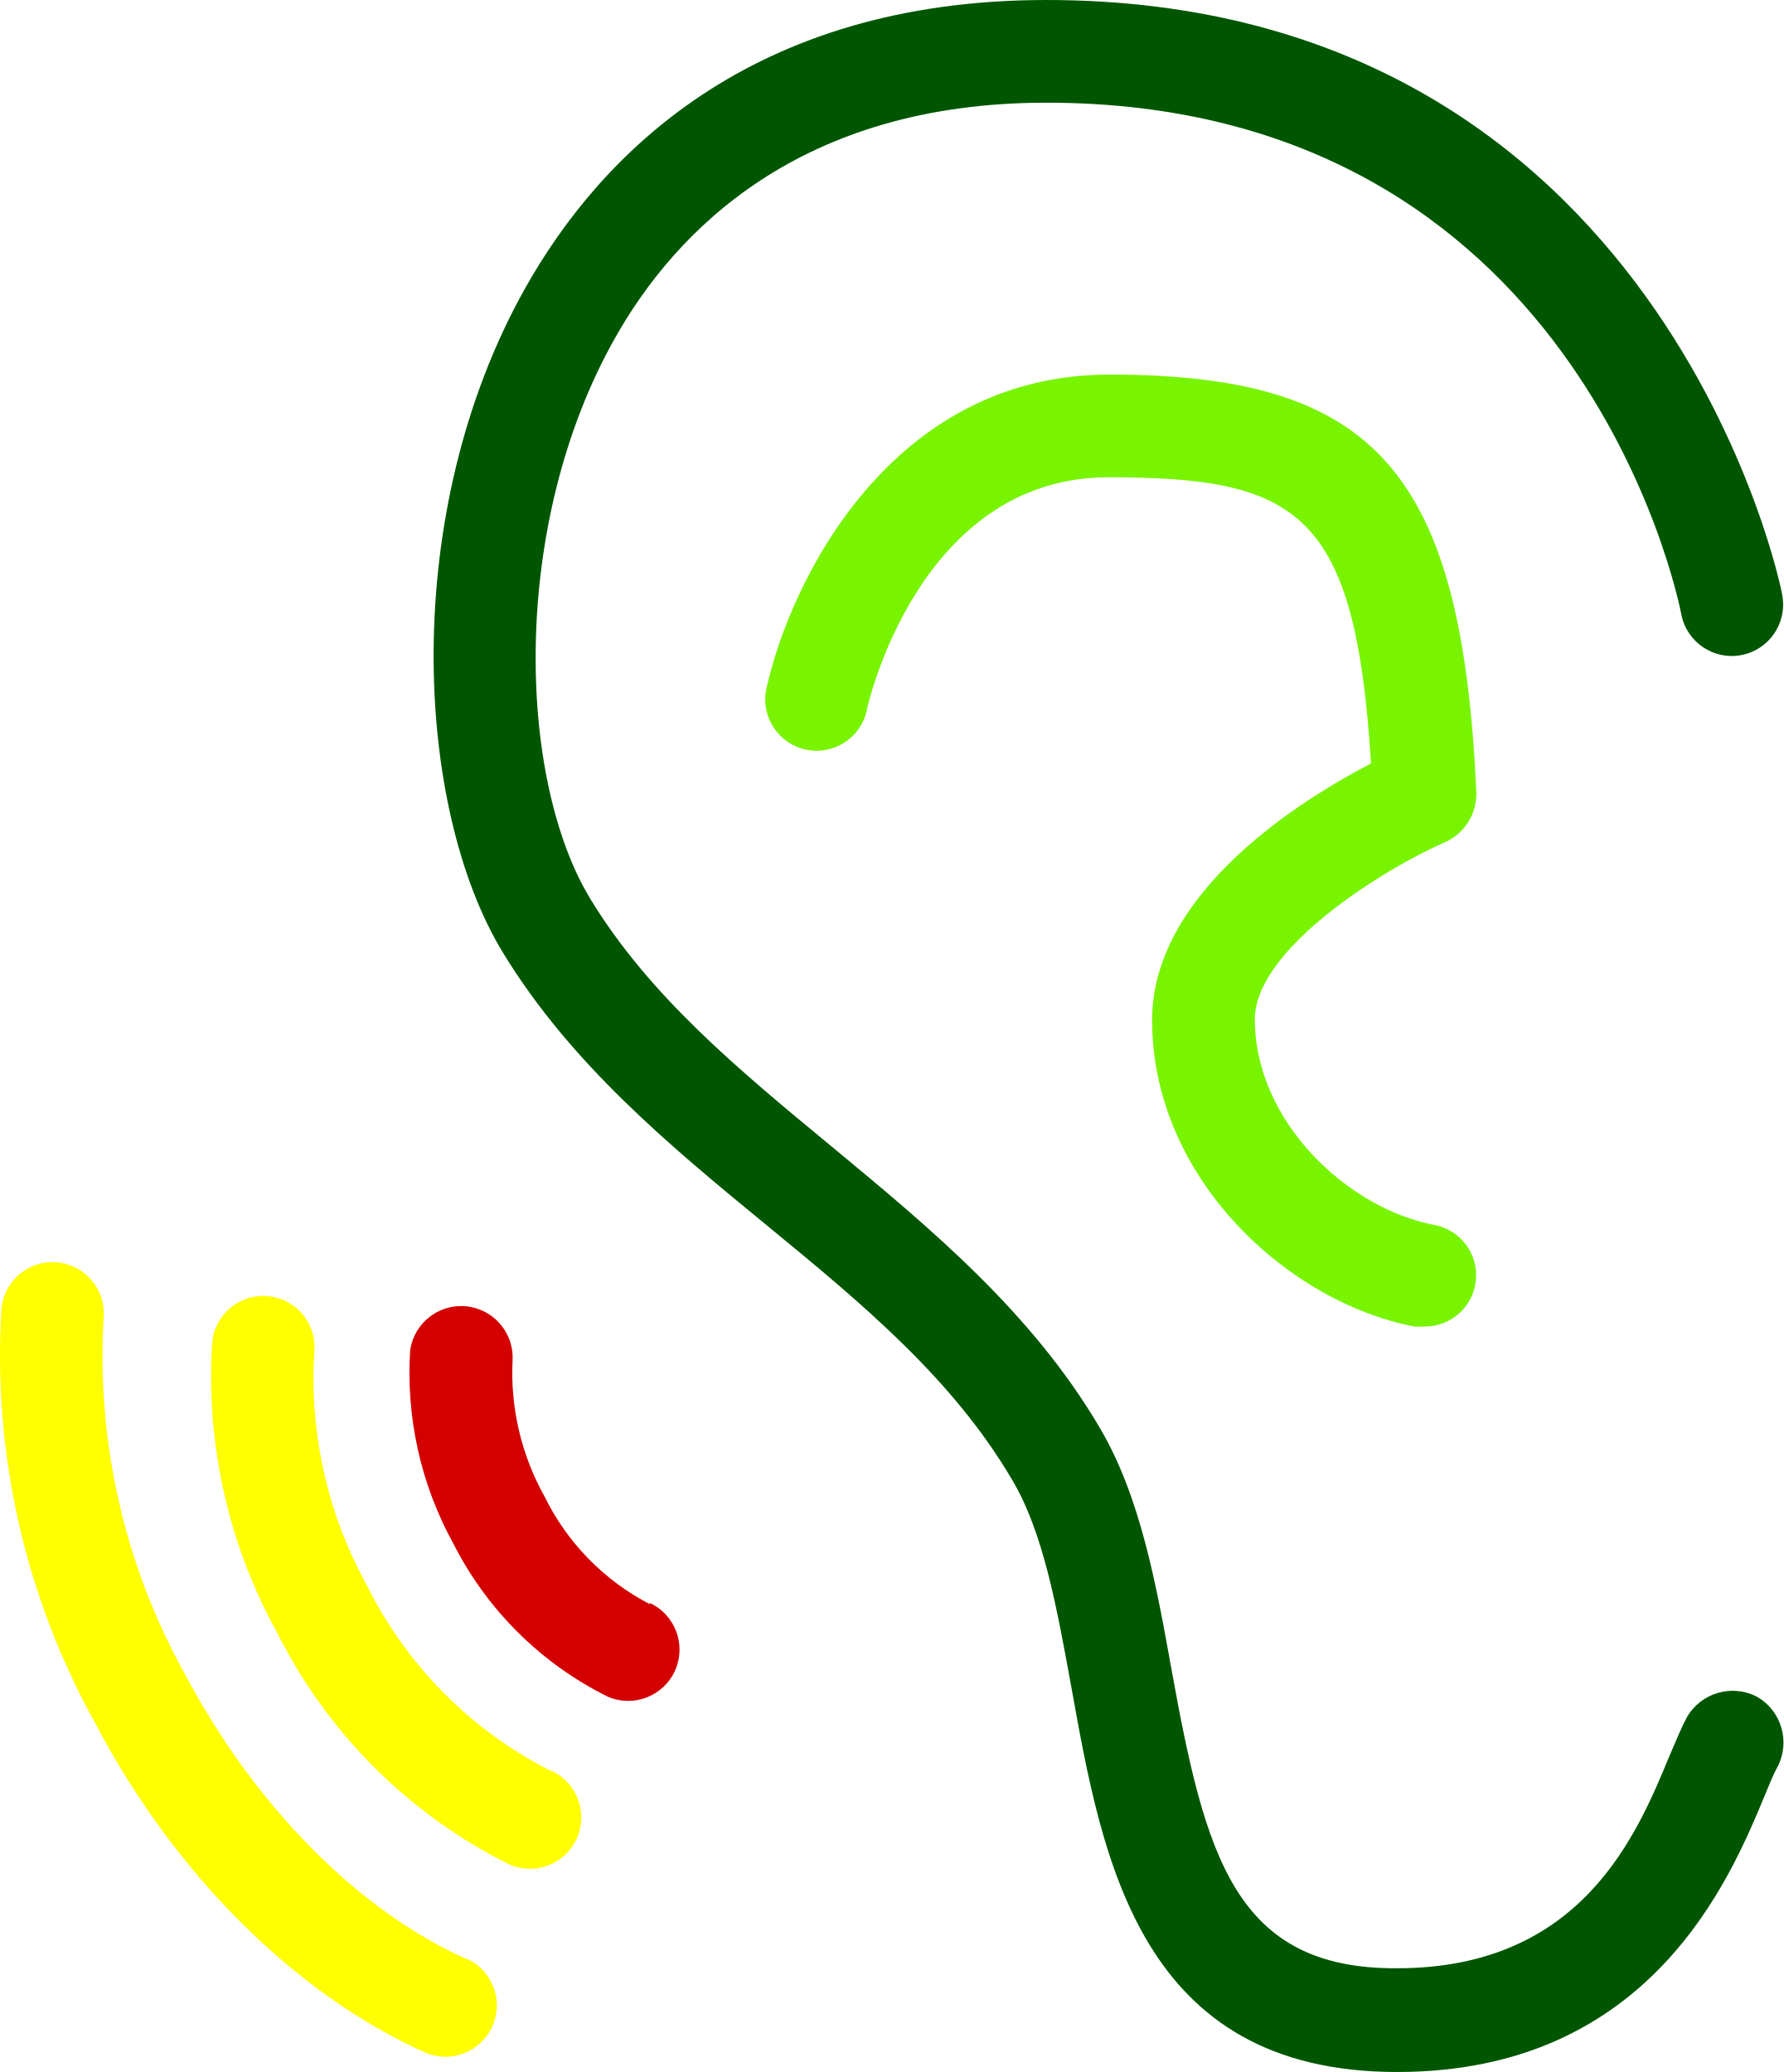
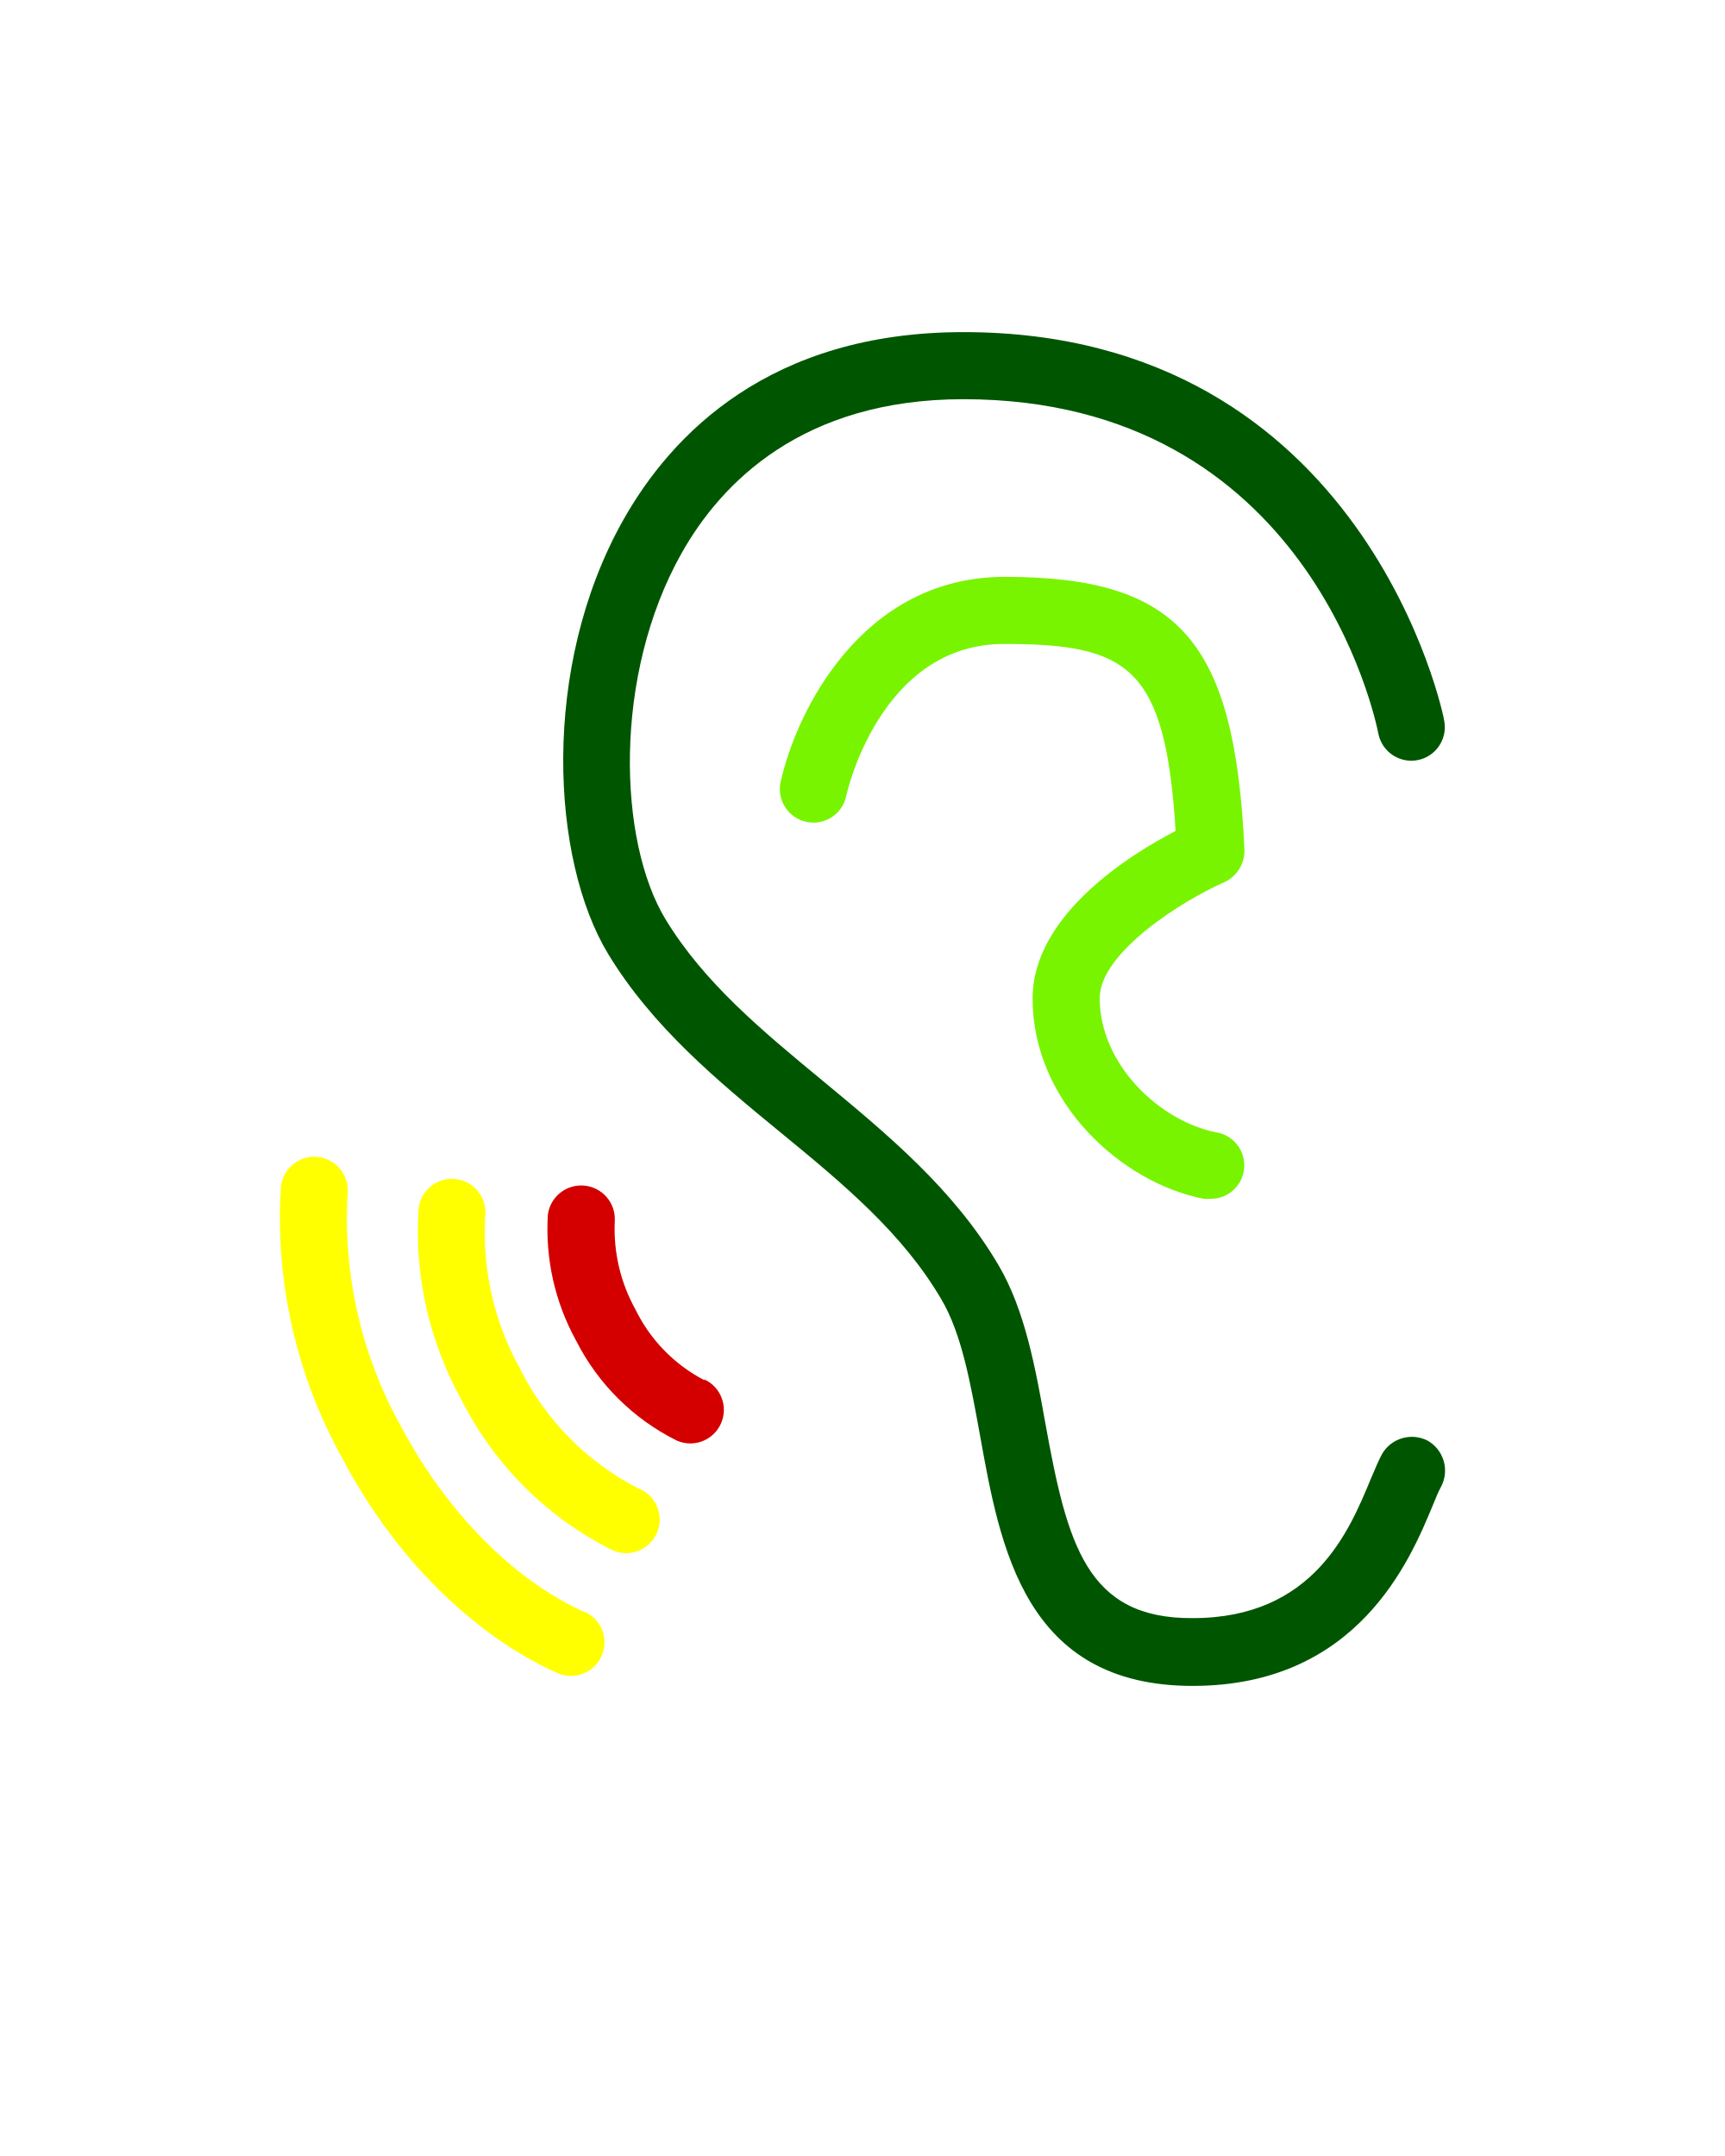
- <svg xmlns="http://www.w3.org/2000/svg" data-name="Layer 1" viewBox="0 0 67.544 78.49" x="0px" y="0px" version="1.1" id="ear-icon" width="67.544" height="78.49">
+ <svg xmlns="http://www.w3.org/2000/svg" data-name="Layer 1" viewBox="0 0 100 125" x="0px" y="0px" version="1.1" id="ear-icon" width="100" height="125">
  <defs id="defs853" />
-   <path d="m 24.613,60.77 a 9.12,9.12 0 0 1 -4,-4.1 9.61,9.61 0 0 1 -1.2,-5.16 1.95,1.95 0 0 0 -3.88,-0.35 13.41,13.41 0 0 0 1.64,7.32 13.06,13.06 0 0 0 5.84,5.79 1.945,1.945 0 0 0 1.59,-3.55 z" id="path835" style="fill:#d40000" />
-   <path d="m 20.833,67.07 a 15.66,15.66 0 0 1 -6.93,-7 16.22,16.22 0 0 1 -2,-8.84 1.943,1.943 0 1 0 -3.87,-0.35 20.11,20.11 0 0 0 2.48,11 19.59,19.59 0 0 0 8.78,8.75 1.945,1.945 0 0 0 1.59,-3.55 z" id="path837" style="fill:#ffff00;fill-opacity:1" />
-   <path d="m 17.683,74.22 c -4.12,-1.85 -8,-5.77 -10.65,-10.75 a 24.8,24.8 0 0 1 -3.11,-13.52 A 1.943,1.943 0 1 0 0.053,49.6 28.7,28.7 0 0 0 3.603,65.27 c 3,5.73 7.59,10.28 12.49,12.48 a 1.945,1.945 0 0 0 1.59,-3.55 z" id="path839" style="fill:#ffff00" />
-   <path d="m 66.533,64.27 a 2,2 0 0 0 -2.64,0.77 c -0.19,0.35 -0.4,0.85 -0.66,1.46 -1.24,3 -3.32,8.06 -10.32,8.06 -6.16,0.04 -7.27,-4.29 -8.54,-11.29 -0.58,-3.23 -1.18,-6.57 -2.72,-9.18 -2.58,-4.39 -6.44,-7.58 -10.17,-10.67 -3.55,-2.93 -6.89,-5.7 -9.12,-9.36 -2.77,-4.55 -3.06,-14.17 0.92,-21.24 2.29,-4.07 7,-8.93 16.34,-8.93 20.07,0 23.91,18.62 24.06,19.42 a 1.945,1.945 0 0 0 3.82,-0.73 c 0,-0.23 -4.55,-22.58 -27.88,-22.58 -11.23,0 -16.93,5.93 -19.73,10.91 -4.79,8.53 -4.18,19.7 -0.85,25.17 2.57,4.22 6.33,7.33 10,10.34 3.67,3.01 7.06,5.84 9.29,9.64 1.19,2 1.7,4.88 2.25,7.9 1.17,6.5 2.58,14.53 12.33,14.53 9.6,0 12.62,-7.34 13.92,-10.47 0.18,-0.44 0.33,-0.81 0.47,-1.06 a 2,2 0 0 0 -0.77,-2.69 z" id="path841" style="fill:#005600;fill-opacity:1" />
-   <path d="m 54.753,31.89 a 2,2 0 0 0 1.16,-1.87 c -0.55,-12.13 -3.79,-15.83 -13.9,-15.83 -8.28,0 -12.1,7.82 -13,11.95 a 1.946,1.946 0 0 0 3.81,0.79 c 0,-0.09 1.93,-8.85 9.15,-8.85 7.22,0 9.36,1.31 9.95,10.84 -2.63,1.37 -8.29,4.87 -8.29,9.72 0,6 5.15,10.69 9.93,11.61 a 2,2 0 0 0 0.37,0 1.94,1.94 0 0 0 0.37,-3.85 c -3.27,-0.63 -6.78,-3.92 -6.78,-7.79 0.01,-2.66 4.85,-5.68 7.23,-6.72 z" id="path843" style="fill:#78f400;fill-opacity:1" />
+   <g id="g6923" transform="translate(16.22791,19.255)">
+     <path d="m 24.613,60.77 a 9.12,9.12 0 0 1 -4,-4.1 9.61,9.61 0 0 1 -1.2,-5.16 1.95,1.95 0 0 0 -3.88,-0.35 13.41,13.41 0 0 0 1.64,7.32 13.06,13.06 0 0 0 5.84,5.79 1.945,1.945 0 0 0 1.59,-3.55 z" id="path835" style="fill:#d40000" />
+     <path d="m 20.833,67.07 a 15.66,15.66 0 0 1 -6.93,-7 16.22,16.22 0 0 1 -2,-8.84 1.943,1.943 0 1 0 -3.87,-0.35 20.11,20.11 0 0 0 2.48,11 19.59,19.59 0 0 0 8.78,8.75 1.945,1.945 0 0 0 1.59,-3.55 z" id="path837" style="fill:#ffff00;fill-opacity:1" />
+     <path d="m 17.683,74.22 c -4.12,-1.85 -8,-5.77 -10.65,-10.75 a 24.8,24.8 0 0 1 -3.11,-13.52 A 1.943,1.943 0 1 0 0.053,49.6 28.7,28.7 0 0 0 3.603,65.27 c 3,5.73 7.59,10.28 12.49,12.48 a 1.945,1.945 0 0 0 1.59,-3.55 z" id="path839" style="fill:#ffff00" />
+     <path d="m 66.533,64.27 a 2,2 0 0 0 -2.64,0.77 c -0.19,0.35 -0.4,0.85 -0.66,1.46 -1.24,3 -3.32,8.06 -10.32,8.06 -6.16,0.04 -7.27,-4.29 -8.54,-11.29 -0.58,-3.23 -1.18,-6.57 -2.72,-9.18 -2.58,-4.39 -6.44,-7.58 -10.17,-10.67 -3.55,-2.93 -6.89,-5.7 -9.12,-9.36 -2.77,-4.55 -3.06,-14.17 0.92,-21.24 2.29,-4.07 7,-8.93 16.34,-8.93 20.07,0 23.91,18.62 24.06,19.42 a 1.945,1.945 0 0 0 3.82,-0.73 c 0,-0.23 -4.55,-22.58 -27.88,-22.58 -11.23,0 -16.93,5.93 -19.73,10.91 -4.79,8.53 -4.18,19.7 -0.85,25.17 2.57,4.22 6.33,7.33 10,10.34 3.67,3.01 7.06,5.84 9.29,9.64 1.19,2 1.7,4.88 2.25,7.9 1.17,6.5 2.58,14.53 12.33,14.53 9.6,0 12.62,-7.34 13.92,-10.47 0.18,-0.44 0.33,-0.81 0.47,-1.06 a 2,2 0 0 0 -0.77,-2.69 z" id="path841" style="fill:#005600;fill-opacity:1" />
+     <path d="m 54.753,31.89 a 2,2 0 0 0 1.16,-1.87 c -0.55,-12.13 -3.79,-15.83 -13.9,-15.83 -8.28,0 -12.1,7.82 -13,11.95 a 1.946,1.946 0 0 0 3.81,0.79 c 0,-0.09 1.93,-8.85 9.15,-8.85 7.22,0 9.36,1.31 9.95,10.84 -2.63,1.37 -8.29,4.87 -8.29,9.72 0,6 5.15,10.69 9.93,11.61 a 2,2 0 0 0 0.37,0 1.94,1.94 0 0 0 0.37,-3.85 c -3.27,-0.63 -6.78,-3.92 -6.78,-7.79 0.01,-2.66 4.85,-5.68 7.23,-6.72 z" id="path843" style="fill:#78f400;fill-opacity:1" />
+   </g>
</svg>
